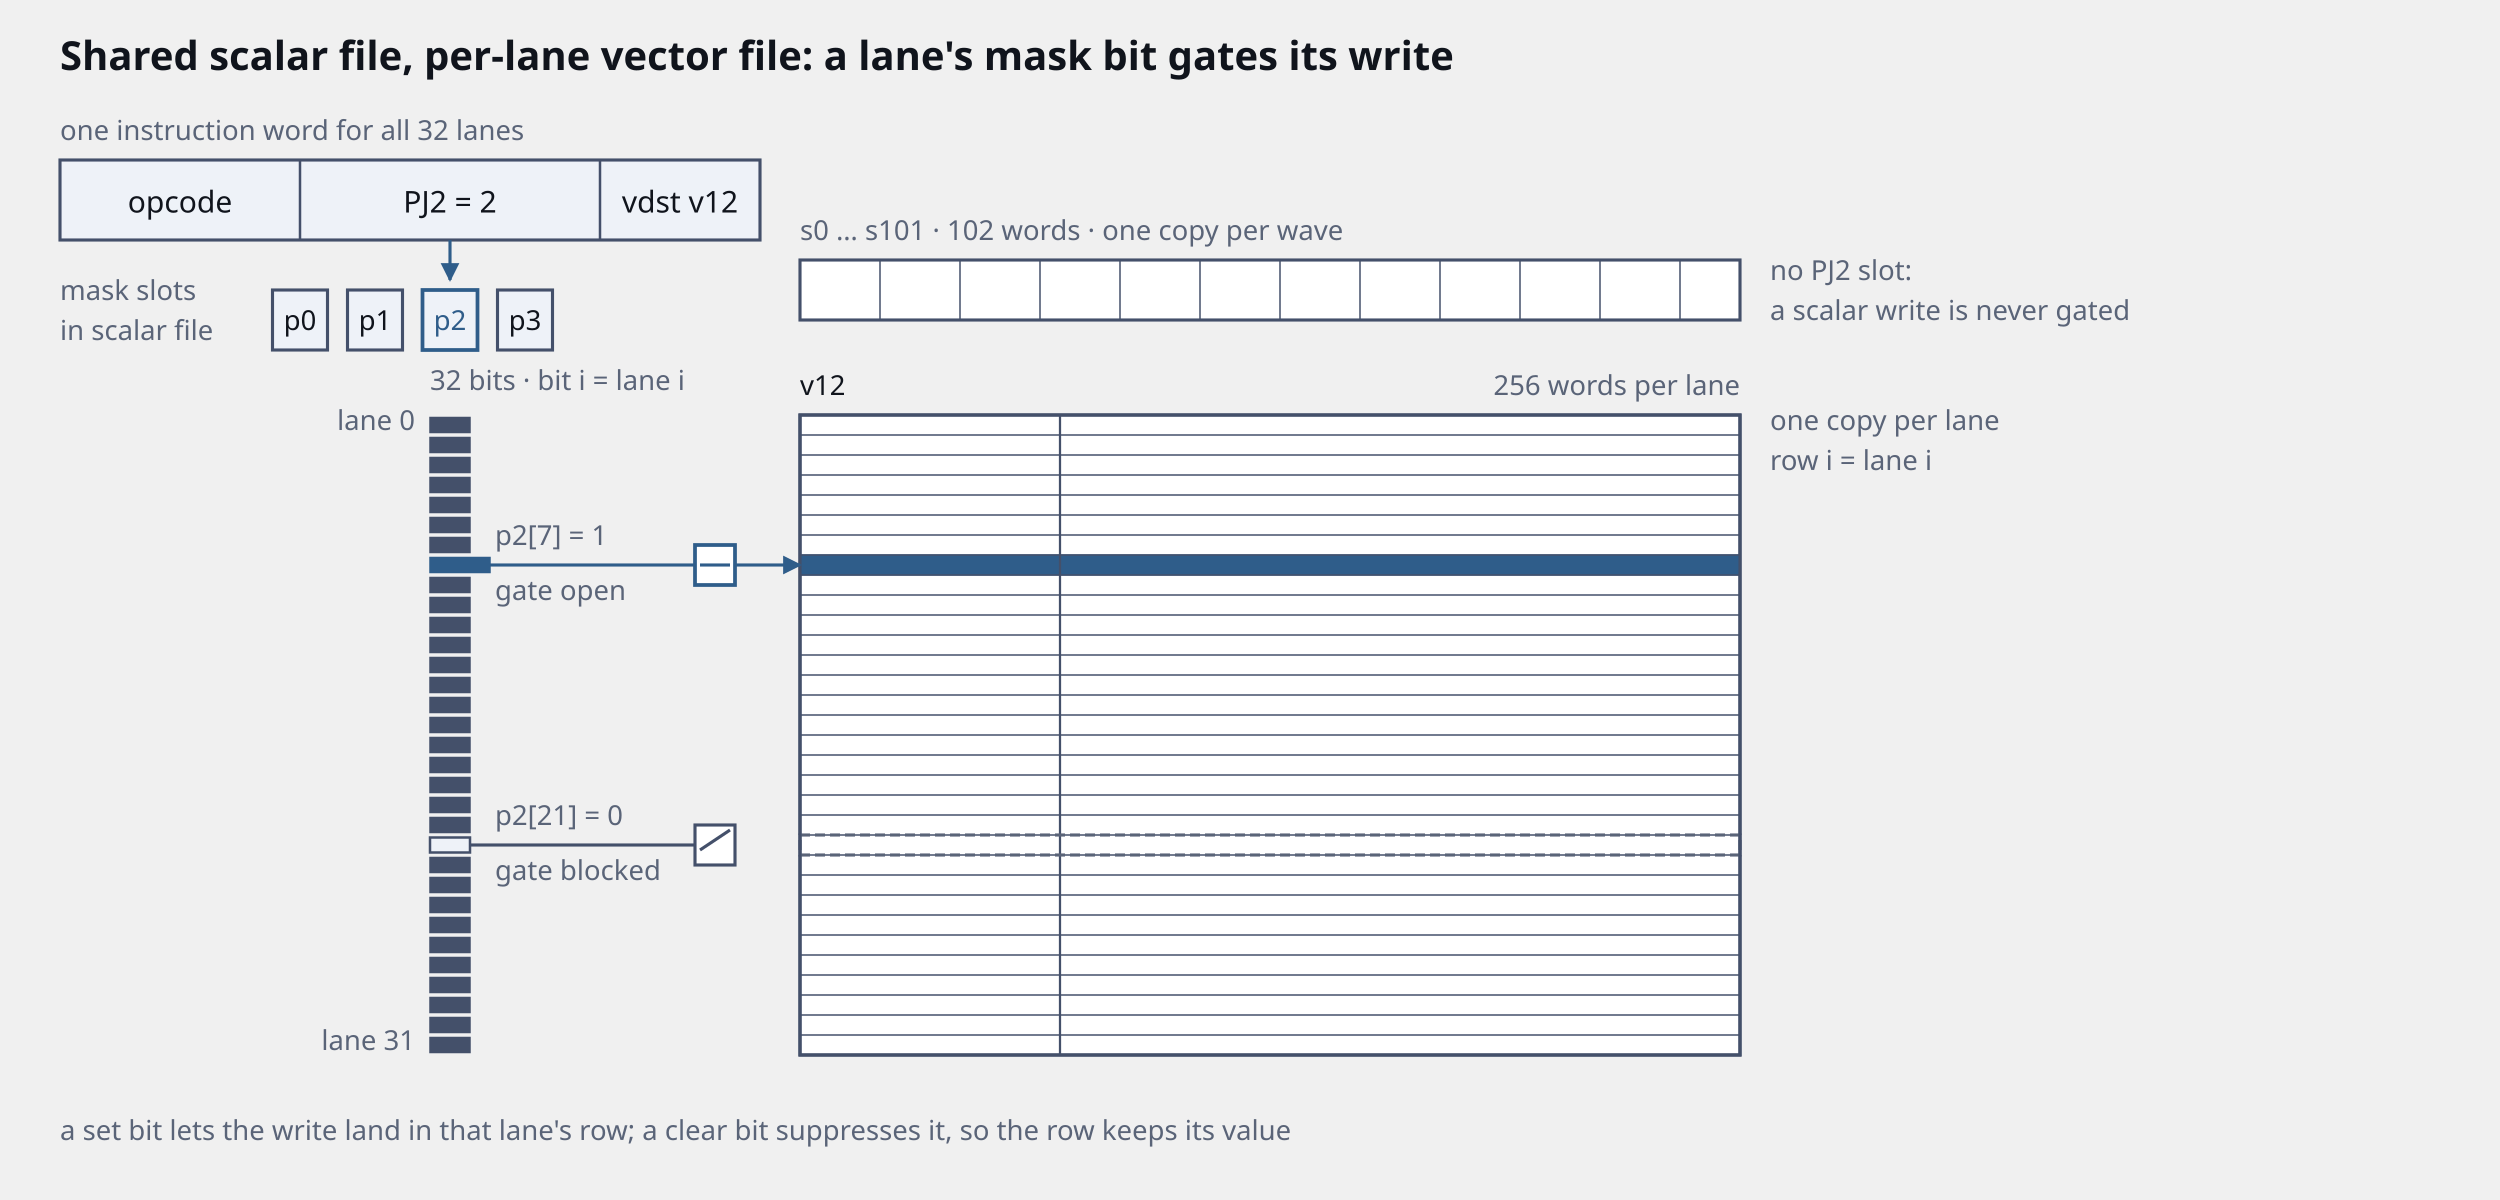
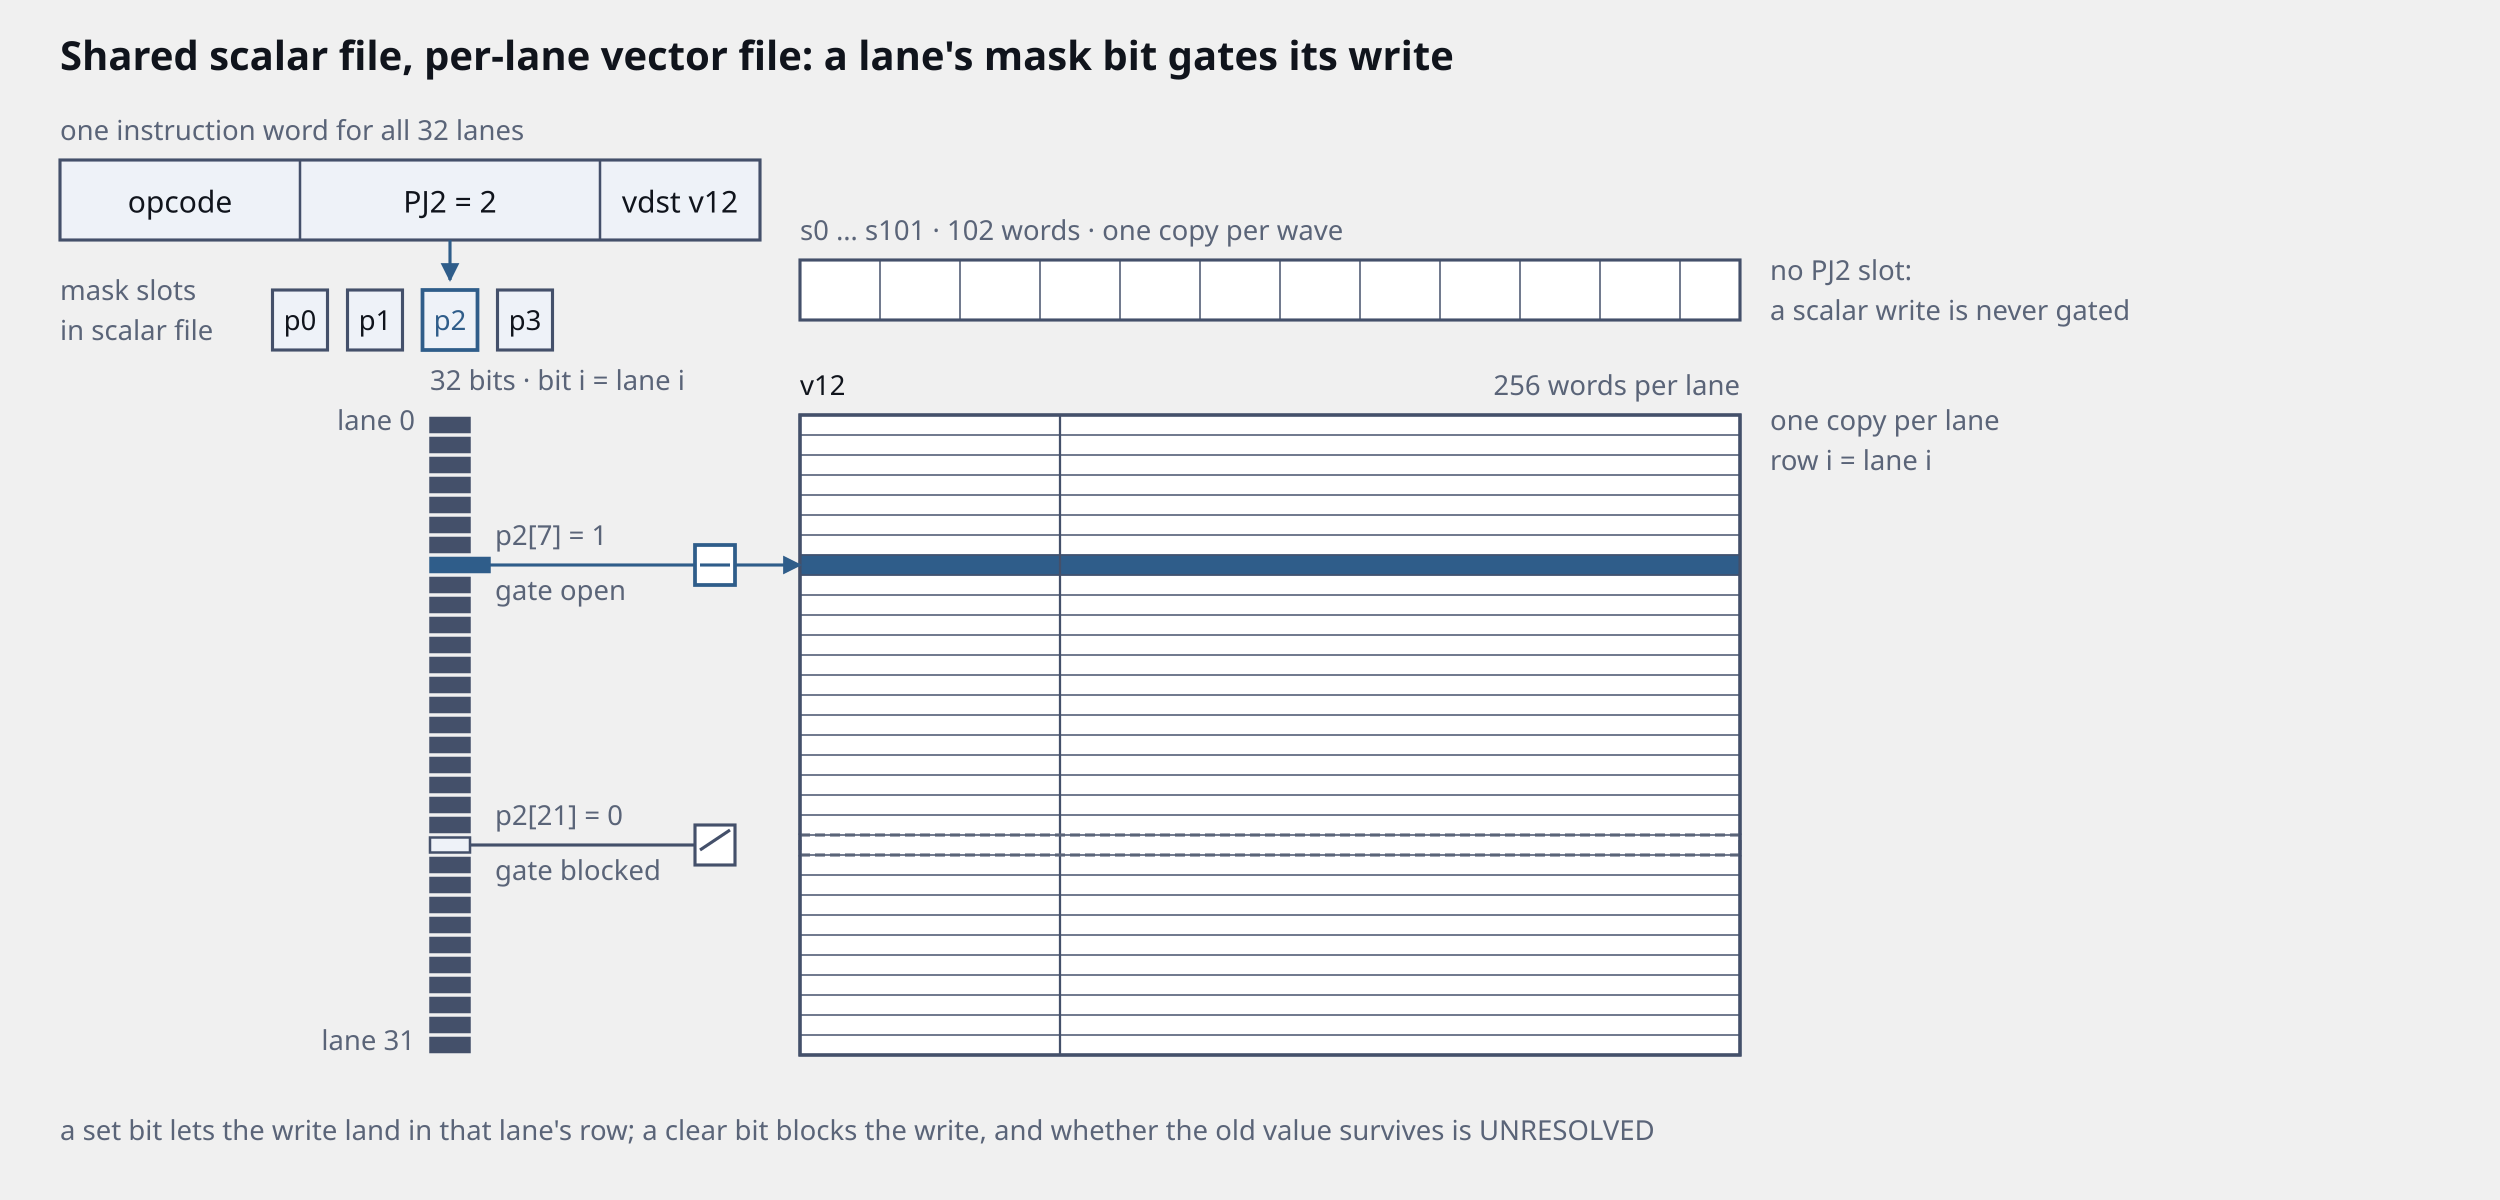
<svg xmlns="http://www.w3.org/2000/svg" viewBox="0 0 1000 480" width="1000" height="480" font-family="ui-sans-serif, system-ui, sans-serif" font-size="12">
  <defs>
    <marker id="a" viewBox="0 0 10 10" refX="9" refY="5" markerWidth="6" markerHeight="6" orient="auto-start-reverse">
      <path d="M0 0L10 5L0 10z" fill="#44506a" />
    </marker>
    <marker id="a2" viewBox="0 0 10 10" refX="9" refY="5" markerWidth="6" markerHeight="6" orient="auto-start-reverse">
      <path d="M0 0L10 5L0 10z" fill="#2f5d8a" />
    </marker>
  </defs>
  <text x="24" y="28" fill="#10141c" font-size="16" font-weight="700">Shared scalar file, per-lane vector file: a lane's mask bit gates its write</text>
  <text x="24" y="56" fill="#5a6478" font-size="11">one instruction word for all 32 lanes</text>
  <rect x="24" y="64" width="280" height="32" fill="#eef2f8" stroke="#44506a" stroke-width="1.25" />
  <line x1="120" y1="64" x2="120" y2="96" stroke="#44506a" stroke-width="1" />
  <line x1="240" y1="64" x2="240" y2="96" stroke="#44506a" stroke-width="1" />
  <text x="72" y="85" fill="#10141c" font-size="12" text-anchor="middle">opcode</text>
  <text x="180" y="85" fill="#10141c" font-size="12" text-anchor="middle">PJ2 = 2</text>
  <text x="272" y="85" fill="#10141c" font-size="12" text-anchor="middle">vdst v12</text>
  <text x="320" y="96" fill="#5a6478" font-size="11">s0 … s101 · 102 words · one copy per wave</text>
  <rect x="320" y="104" width="376" height="24" fill="#fff" stroke="#44506a" stroke-width="1.25" />
  <line x1="352" y1="104" x2="352" y2="128" stroke="#44506a" stroke-width="0.6" />
  <line x1="384" y1="104" x2="384" y2="128" stroke="#44506a" stroke-width="0.6" />
  <line x1="416" y1="104" x2="416" y2="128" stroke="#44506a" stroke-width="0.6" />
  <line x1="448" y1="104" x2="448" y2="128" stroke="#44506a" stroke-width="0.6" />
  <line x1="480" y1="104" x2="480" y2="128" stroke="#44506a" stroke-width="0.6" />
  <line x1="512" y1="104" x2="512" y2="128" stroke="#44506a" stroke-width="0.6" />
  <line x1="544" y1="104" x2="544" y2="128" stroke="#44506a" stroke-width="0.6" />
  <line x1="576" y1="104" x2="576" y2="128" stroke="#44506a" stroke-width="0.6" />
  <line x1="608" y1="104" x2="608" y2="128" stroke="#44506a" stroke-width="0.6" />
  <line x1="640" y1="104" x2="640" y2="128" stroke="#44506a" stroke-width="0.6" />
  <line x1="672" y1="104" x2="672" y2="128" stroke="#44506a" stroke-width="0.6" />
  <text x="708" y="112" fill="#5a6478" font-size="11">no PJ2 slot:</text>
  <text x="708" y="128" fill="#5a6478" font-size="11">a scalar write is never gated</text>
  <line x1="180" y1="96" x2="180" y2="112" stroke="#2f5d8a" stroke-width="1.25" marker-end="url(#a2)" />
  <rect x="109" y="116" width="22" height="24" fill="#eef2f8" stroke="#44506a" stroke-width="1.25" />
  <text x="120" y="132" fill="#10141c" font-size="11" text-anchor="middle">p0</text>
  <rect x="139" y="116" width="22" height="24" fill="#eef2f8" stroke="#44506a" stroke-width="1.25" />
  <text x="150" y="132" fill="#10141c" font-size="11" text-anchor="middle">p1</text>
  <rect x="169" y="116" width="22" height="24" fill="#eef2f8" stroke="#2f5d8a" stroke-width="1.5" />
  <text x="180" y="132" fill="#2f5d8a" font-size="11" text-anchor="middle">p2</text>
  <rect x="199" y="116" width="22" height="24" fill="#eef2f8" stroke="#44506a" stroke-width="1.25" />
  <text x="210" y="132" fill="#10141c" font-size="11" text-anchor="middle">p3</text>
  <text x="24" y="120" fill="#5a6478" font-size="11">mask slots</text>
  <text x="24" y="136" fill="#5a6478" font-size="11">in scalar file</text>
  <rect x="172" y="167" width="16" height="6" fill="#44506a" stroke="#44506a" stroke-width="0.6" />
  <rect x="172" y="175" width="16" height="6" fill="#44506a" stroke="#44506a" stroke-width="0.6" />
  <rect x="172" y="183" width="16" height="6" fill="#44506a" stroke="#44506a" stroke-width="0.6" />
  <rect x="172" y="191" width="16" height="6" fill="#44506a" stroke="#44506a" stroke-width="0.6" />
  <rect x="172" y="199" width="16" height="6" fill="#44506a" stroke="#44506a" stroke-width="0.6" />
  <rect x="172" y="207" width="16" height="6" fill="#44506a" stroke="#44506a" stroke-width="0.6" />
  <rect x="172" y="215" width="16" height="6" fill="#44506a" stroke="#44506a" stroke-width="0.6" />
  <rect x="172" y="223" width="24" height="6" fill="#2f5d8a" stroke="#2f5d8a" stroke-width="0.6" />
  <rect x="172" y="231" width="16" height="6" fill="#44506a" stroke="#44506a" stroke-width="0.6" />
  <rect x="172" y="239" width="16" height="6" fill="#44506a" stroke="#44506a" stroke-width="0.6" />
  <rect x="172" y="247" width="16" height="6" fill="#44506a" stroke="#44506a" stroke-width="0.6" />
  <rect x="172" y="255" width="16" height="6" fill="#44506a" stroke="#44506a" stroke-width="0.6" />
  <rect x="172" y="263" width="16" height="6" fill="#44506a" stroke="#44506a" stroke-width="0.6" />
  <rect x="172" y="271" width="16" height="6" fill="#44506a" stroke="#44506a" stroke-width="0.6" />
  <rect x="172" y="279" width="16" height="6" fill="#44506a" stroke="#44506a" stroke-width="0.6" />
  <rect x="172" y="287" width="16" height="6" fill="#44506a" stroke="#44506a" stroke-width="0.6" />
  <rect x="172" y="295" width="16" height="6" fill="#44506a" stroke="#44506a" stroke-width="0.6" />
  <rect x="172" y="303" width="16" height="6" fill="#44506a" stroke="#44506a" stroke-width="0.6" />
  <rect x="172" y="311" width="16" height="6" fill="#44506a" stroke="#44506a" stroke-width="0.6" />
  <rect x="172" y="319" width="16" height="6" fill="#44506a" stroke="#44506a" stroke-width="0.6" />
  <rect x="172" y="327" width="16" height="6" fill="#44506a" stroke="#44506a" stroke-width="0.6" />
  <rect x="172" y="335" width="16" height="6" fill="#eef2f8" stroke="#44506a" stroke-width="1" />
  <rect x="172" y="343" width="16" height="6" fill="#44506a" stroke="#44506a" stroke-width="0.6" />
  <rect x="172" y="351" width="16" height="6" fill="#44506a" stroke="#44506a" stroke-width="0.6" />
  <rect x="172" y="359" width="16" height="6" fill="#44506a" stroke="#44506a" stroke-width="0.6" />
  <rect x="172" y="367" width="16" height="6" fill="#44506a" stroke="#44506a" stroke-width="0.6" />
  <rect x="172" y="375" width="16" height="6" fill="#44506a" stroke="#44506a" stroke-width="0.6" />
  <rect x="172" y="383" width="16" height="6" fill="#44506a" stroke="#44506a" stroke-width="0.6" />
  <rect x="172" y="391" width="16" height="6" fill="#44506a" stroke="#44506a" stroke-width="0.6" />
  <rect x="172" y="399" width="16" height="6" fill="#44506a" stroke="#44506a" stroke-width="0.6" />
  <rect x="172" y="407" width="16" height="6" fill="#44506a" stroke="#44506a" stroke-width="0.6" />
  <rect x="172" y="415" width="16" height="6" fill="#44506a" stroke="#44506a" stroke-width="0.6" />
  <text x="166" y="172" fill="#5a6478" font-size="11" text-anchor="end">lane 0</text>
  <text x="166" y="420" fill="#5a6478" font-size="11" text-anchor="end">lane 31</text>
  <text x="172" y="156" fill="#5a6478" font-size="11">32 bits · bit i = lane i</text>
  <text x="320" y="158" fill="#10141c" font-size="11">v12</text>
  <text x="696" y="158" fill="#5a6478" font-size="11" text-anchor="end">256 words per lane</text>
  <rect x="320" y="166" width="376" height="256" fill="#fff" stroke="#44506a" stroke-width="1.25" />
  <rect x="320" y="222" width="376" height="8" fill="#2f5d8a" stroke="#2f5d8a" stroke-width="0.5" />
  <line x1="320" y1="174" x2="696" y2="174" stroke="#44506a" stroke-width="0.6" />
  <line x1="320" y1="182" x2="696" y2="182" stroke="#44506a" stroke-width="0.6" />
  <line x1="320" y1="190" x2="696" y2="190" stroke="#44506a" stroke-width="0.6" />
  <line x1="320" y1="198" x2="696" y2="198" stroke="#44506a" stroke-width="0.6" />
  <line x1="320" y1="206" x2="696" y2="206" stroke="#44506a" stroke-width="0.6" />
  <line x1="320" y1="214" x2="696" y2="214" stroke="#44506a" stroke-width="0.6" />
  <line x1="320" y1="222" x2="696" y2="222" stroke="#44506a" stroke-width="0.6" />
  <line x1="320" y1="230" x2="696" y2="230" stroke="#44506a" stroke-width="0.6" />
  <line x1="320" y1="238" x2="696" y2="238" stroke="#44506a" stroke-width="0.6" />
  <line x1="320" y1="246" x2="696" y2="246" stroke="#44506a" stroke-width="0.6" />
  <line x1="320" y1="254" x2="696" y2="254" stroke="#44506a" stroke-width="0.6" />
  <line x1="320" y1="262" x2="696" y2="262" stroke="#44506a" stroke-width="0.6" />
  <line x1="320" y1="270" x2="696" y2="270" stroke="#44506a" stroke-width="0.6" />
  <line x1="320" y1="278" x2="696" y2="278" stroke="#44506a" stroke-width="0.6" />
  <line x1="320" y1="286" x2="696" y2="286" stroke="#44506a" stroke-width="0.6" />
  <line x1="320" y1="294" x2="696" y2="294" stroke="#44506a" stroke-width="0.6" />
  <line x1="320" y1="302" x2="696" y2="302" stroke="#44506a" stroke-width="0.6" />
  <line x1="320" y1="310" x2="696" y2="310" stroke="#44506a" stroke-width="0.6" />
  <line x1="320" y1="318" x2="696" y2="318" stroke="#44506a" stroke-width="0.6" />
  <line x1="320" y1="326" x2="696" y2="326" stroke="#44506a" stroke-width="0.6" />
  <line x1="320" y1="334" x2="696" y2="334" stroke="#44506a" stroke-width="0.6" />
  <line x1="320" y1="342" x2="696" y2="342" stroke="#44506a" stroke-width="0.6" />
  <line x1="320" y1="350" x2="696" y2="350" stroke="#44506a" stroke-width="0.6" />
  <line x1="320" y1="358" x2="696" y2="358" stroke="#44506a" stroke-width="0.6" />
  <line x1="320" y1="366" x2="696" y2="366" stroke="#44506a" stroke-width="0.6" />
  <line x1="320" y1="374" x2="696" y2="374" stroke="#44506a" stroke-width="0.6" />
  <line x1="320" y1="382" x2="696" y2="382" stroke="#44506a" stroke-width="0.6" />
  <line x1="320" y1="390" x2="696" y2="390" stroke="#44506a" stroke-width="0.6" />
  <line x1="320" y1="398" x2="696" y2="398" stroke="#44506a" stroke-width="0.6" />
  <line x1="320" y1="406" x2="696" y2="406" stroke="#44506a" stroke-width="0.6" />
  <line x1="320" y1="414" x2="696" y2="414" stroke="#44506a" stroke-width="0.6" />
  <line x1="424" y1="166" x2="424" y2="422" stroke="#44506a" stroke-width="0.9" />
  <rect x="320" y="334" width="376" height="8" fill="none" stroke="#5a6478" stroke-width="1.25" stroke-dasharray="4 2" />
  <rect x="320" y="166" width="376" height="256" fill="none" stroke="#44506a" stroke-width="1.25" />
  <line x1="196" y1="226" x2="278" y2="226" stroke="#2f5d8a" stroke-width="1.25" />
  <rect x="278" y="218" width="16" height="16" fill="#fff" stroke="#2f5d8a" stroke-width="1.5" />
  <line x1="280" y1="226" x2="292" y2="226" stroke="#2f5d8a" stroke-width="1.25" />
  <line x1="294" y1="226" x2="320" y2="226" stroke="#2f5d8a" stroke-width="1.25" marker-end="url(#a2)" />
  <text x="198" y="218" fill="#5a6478" font-size="11">p2[7] = 1</text>
  <text x="198" y="240" fill="#5a6478" font-size="11">gate open</text>
  <line x1="188" y1="338" x2="278" y2="338" stroke="#44506a" stroke-width="1.25" />
  <rect x="278" y="330" width="16" height="16" fill="#fff" stroke="#44506a" stroke-width="1.25" />
  <line x1="280" y1="340" x2="292" y2="332" stroke="#44506a" stroke-width="1.25" />
  <text x="198" y="330" fill="#5a6478" font-size="11">p2[21] = 0</text>
  <text x="198" y="352" fill="#5a6478" font-size="11">gate blocked</text>
  <text x="708" y="172" fill="#5a6478" font-size="11">one copy per lane</text>
  <text x="708" y="188" fill="#5a6478" font-size="11">row i = lane i</text>
-   <text x="24" y="456" fill="#5a6478" font-size="11">a set bit lets the write land in that lane's row; a clear bit suppresses it, so the row keeps its value</text>
+   <text x="24" y="456" fill="#5a6478" font-size="11">a set bit lets the write land in that lane's row; a clear bit blocks the write, and whether the old value survives is UNRESOLVED</text>
</svg>
